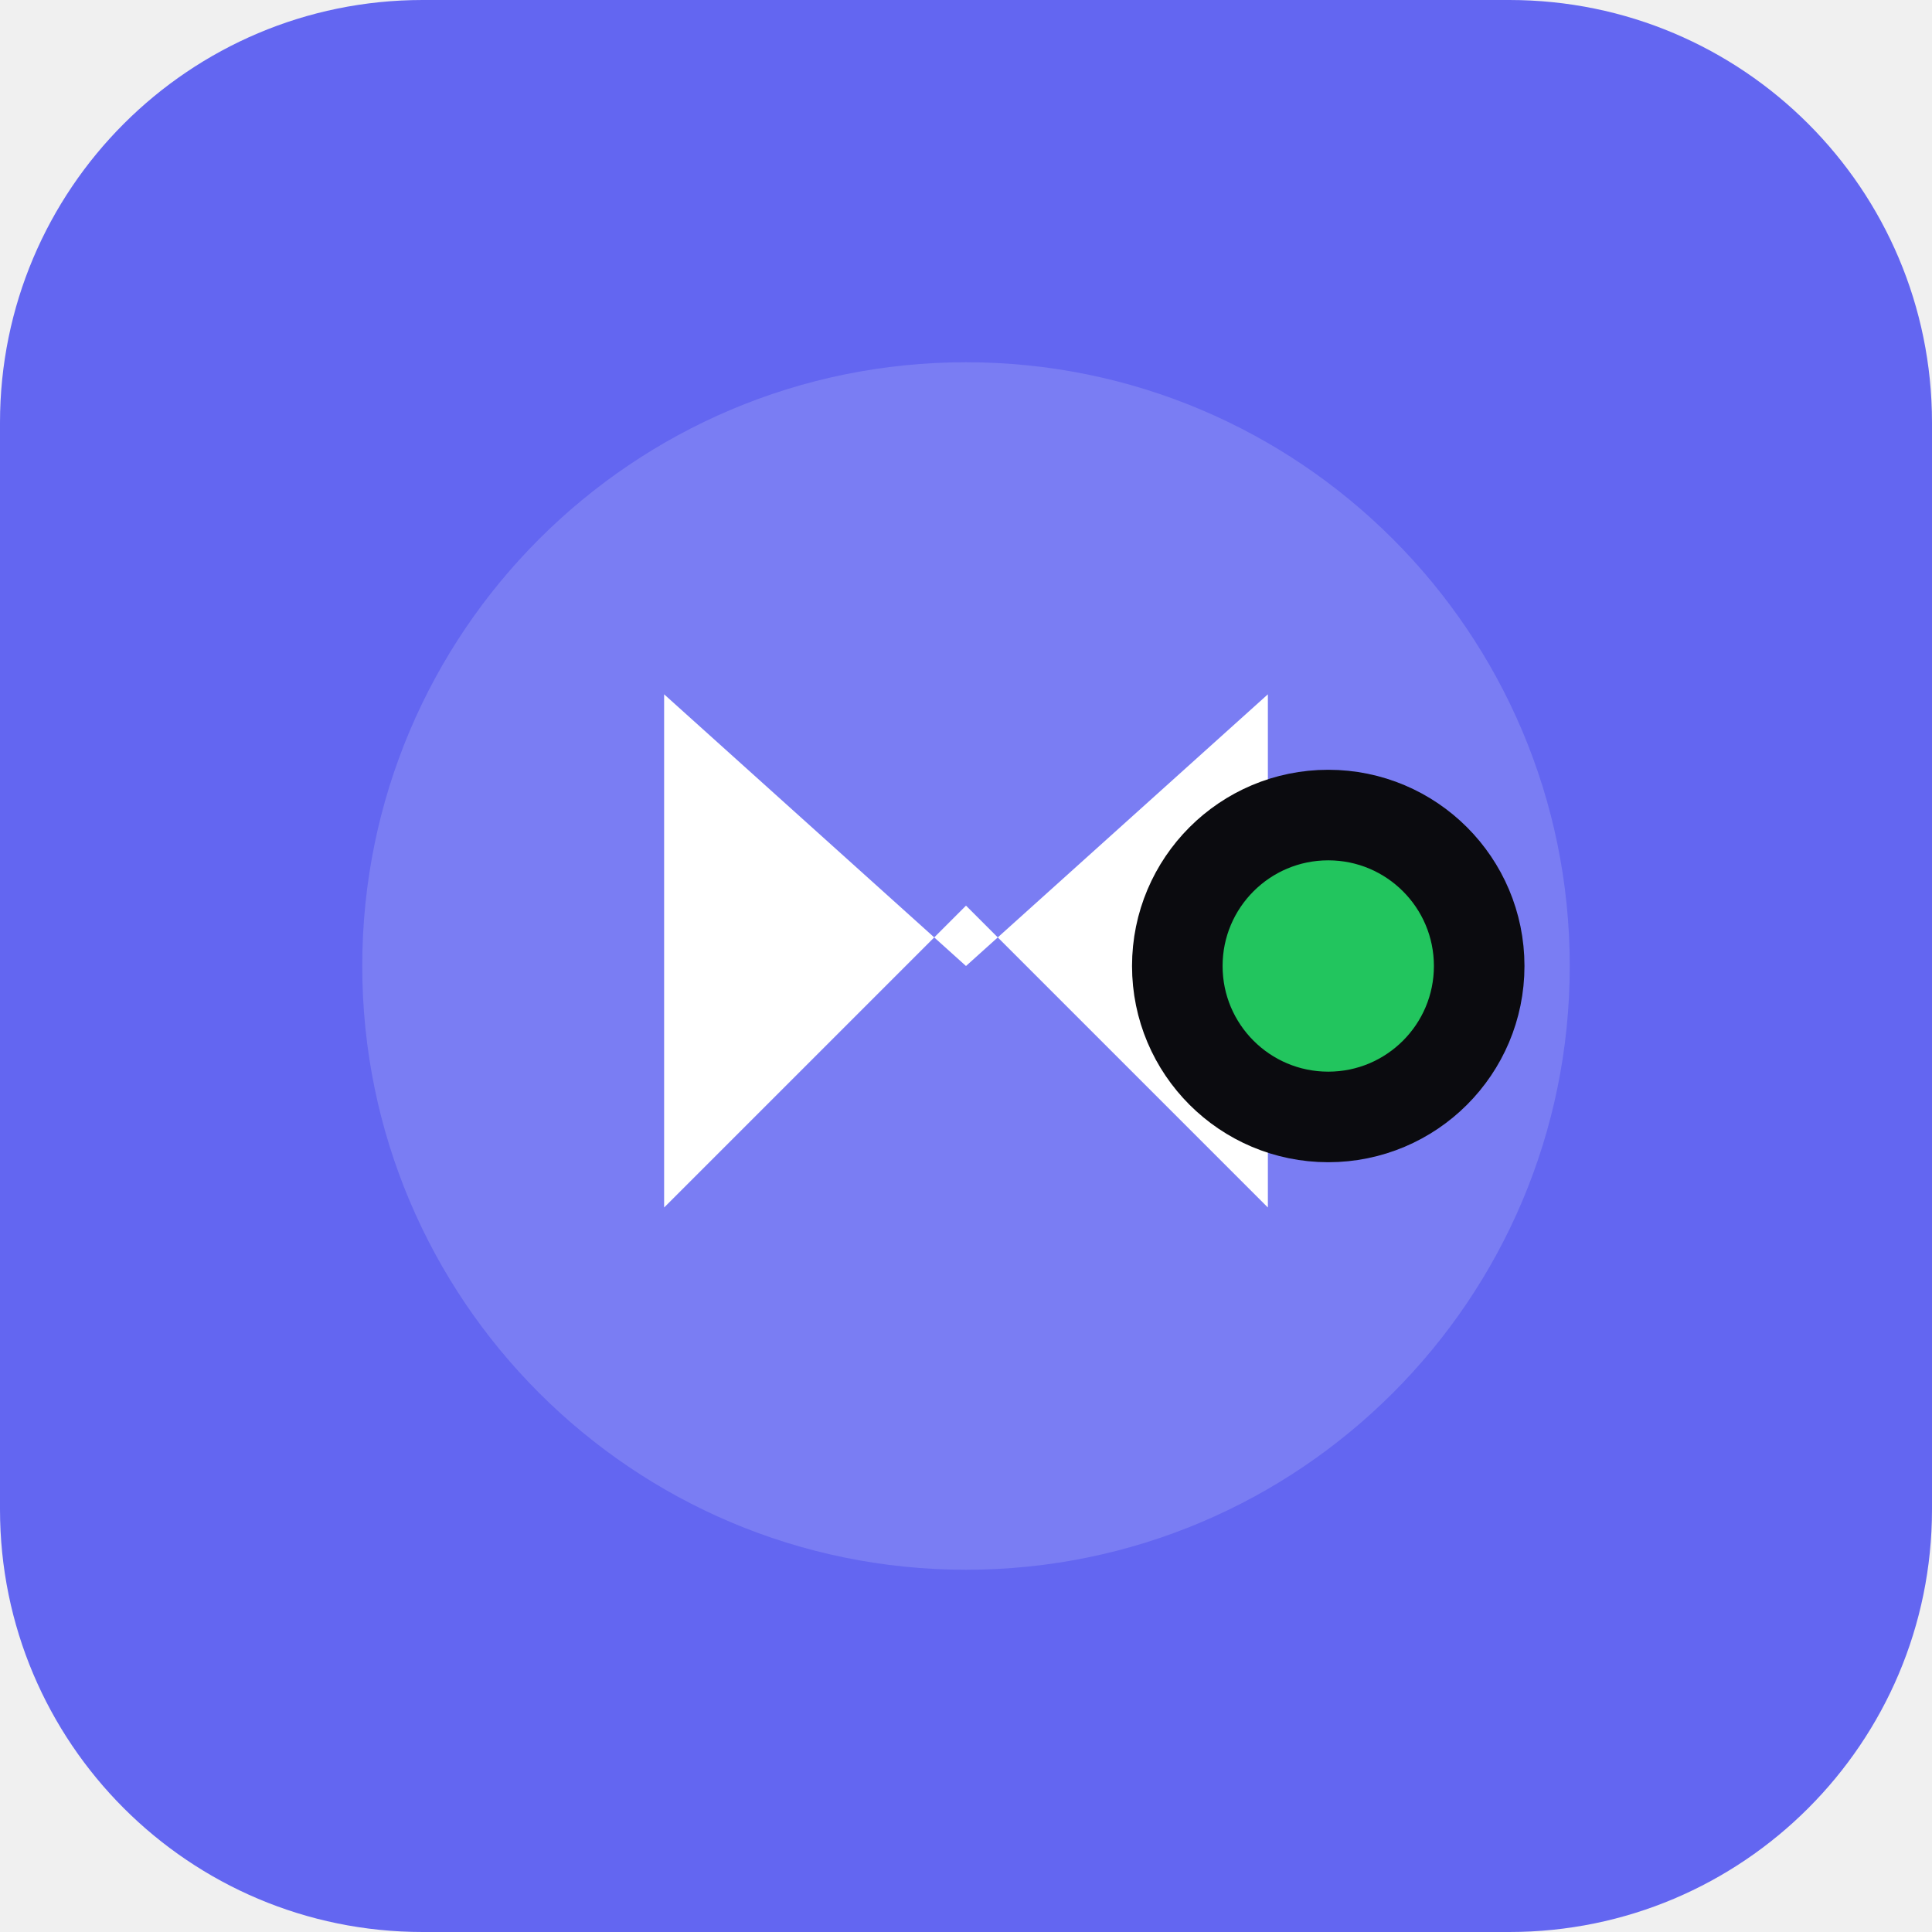
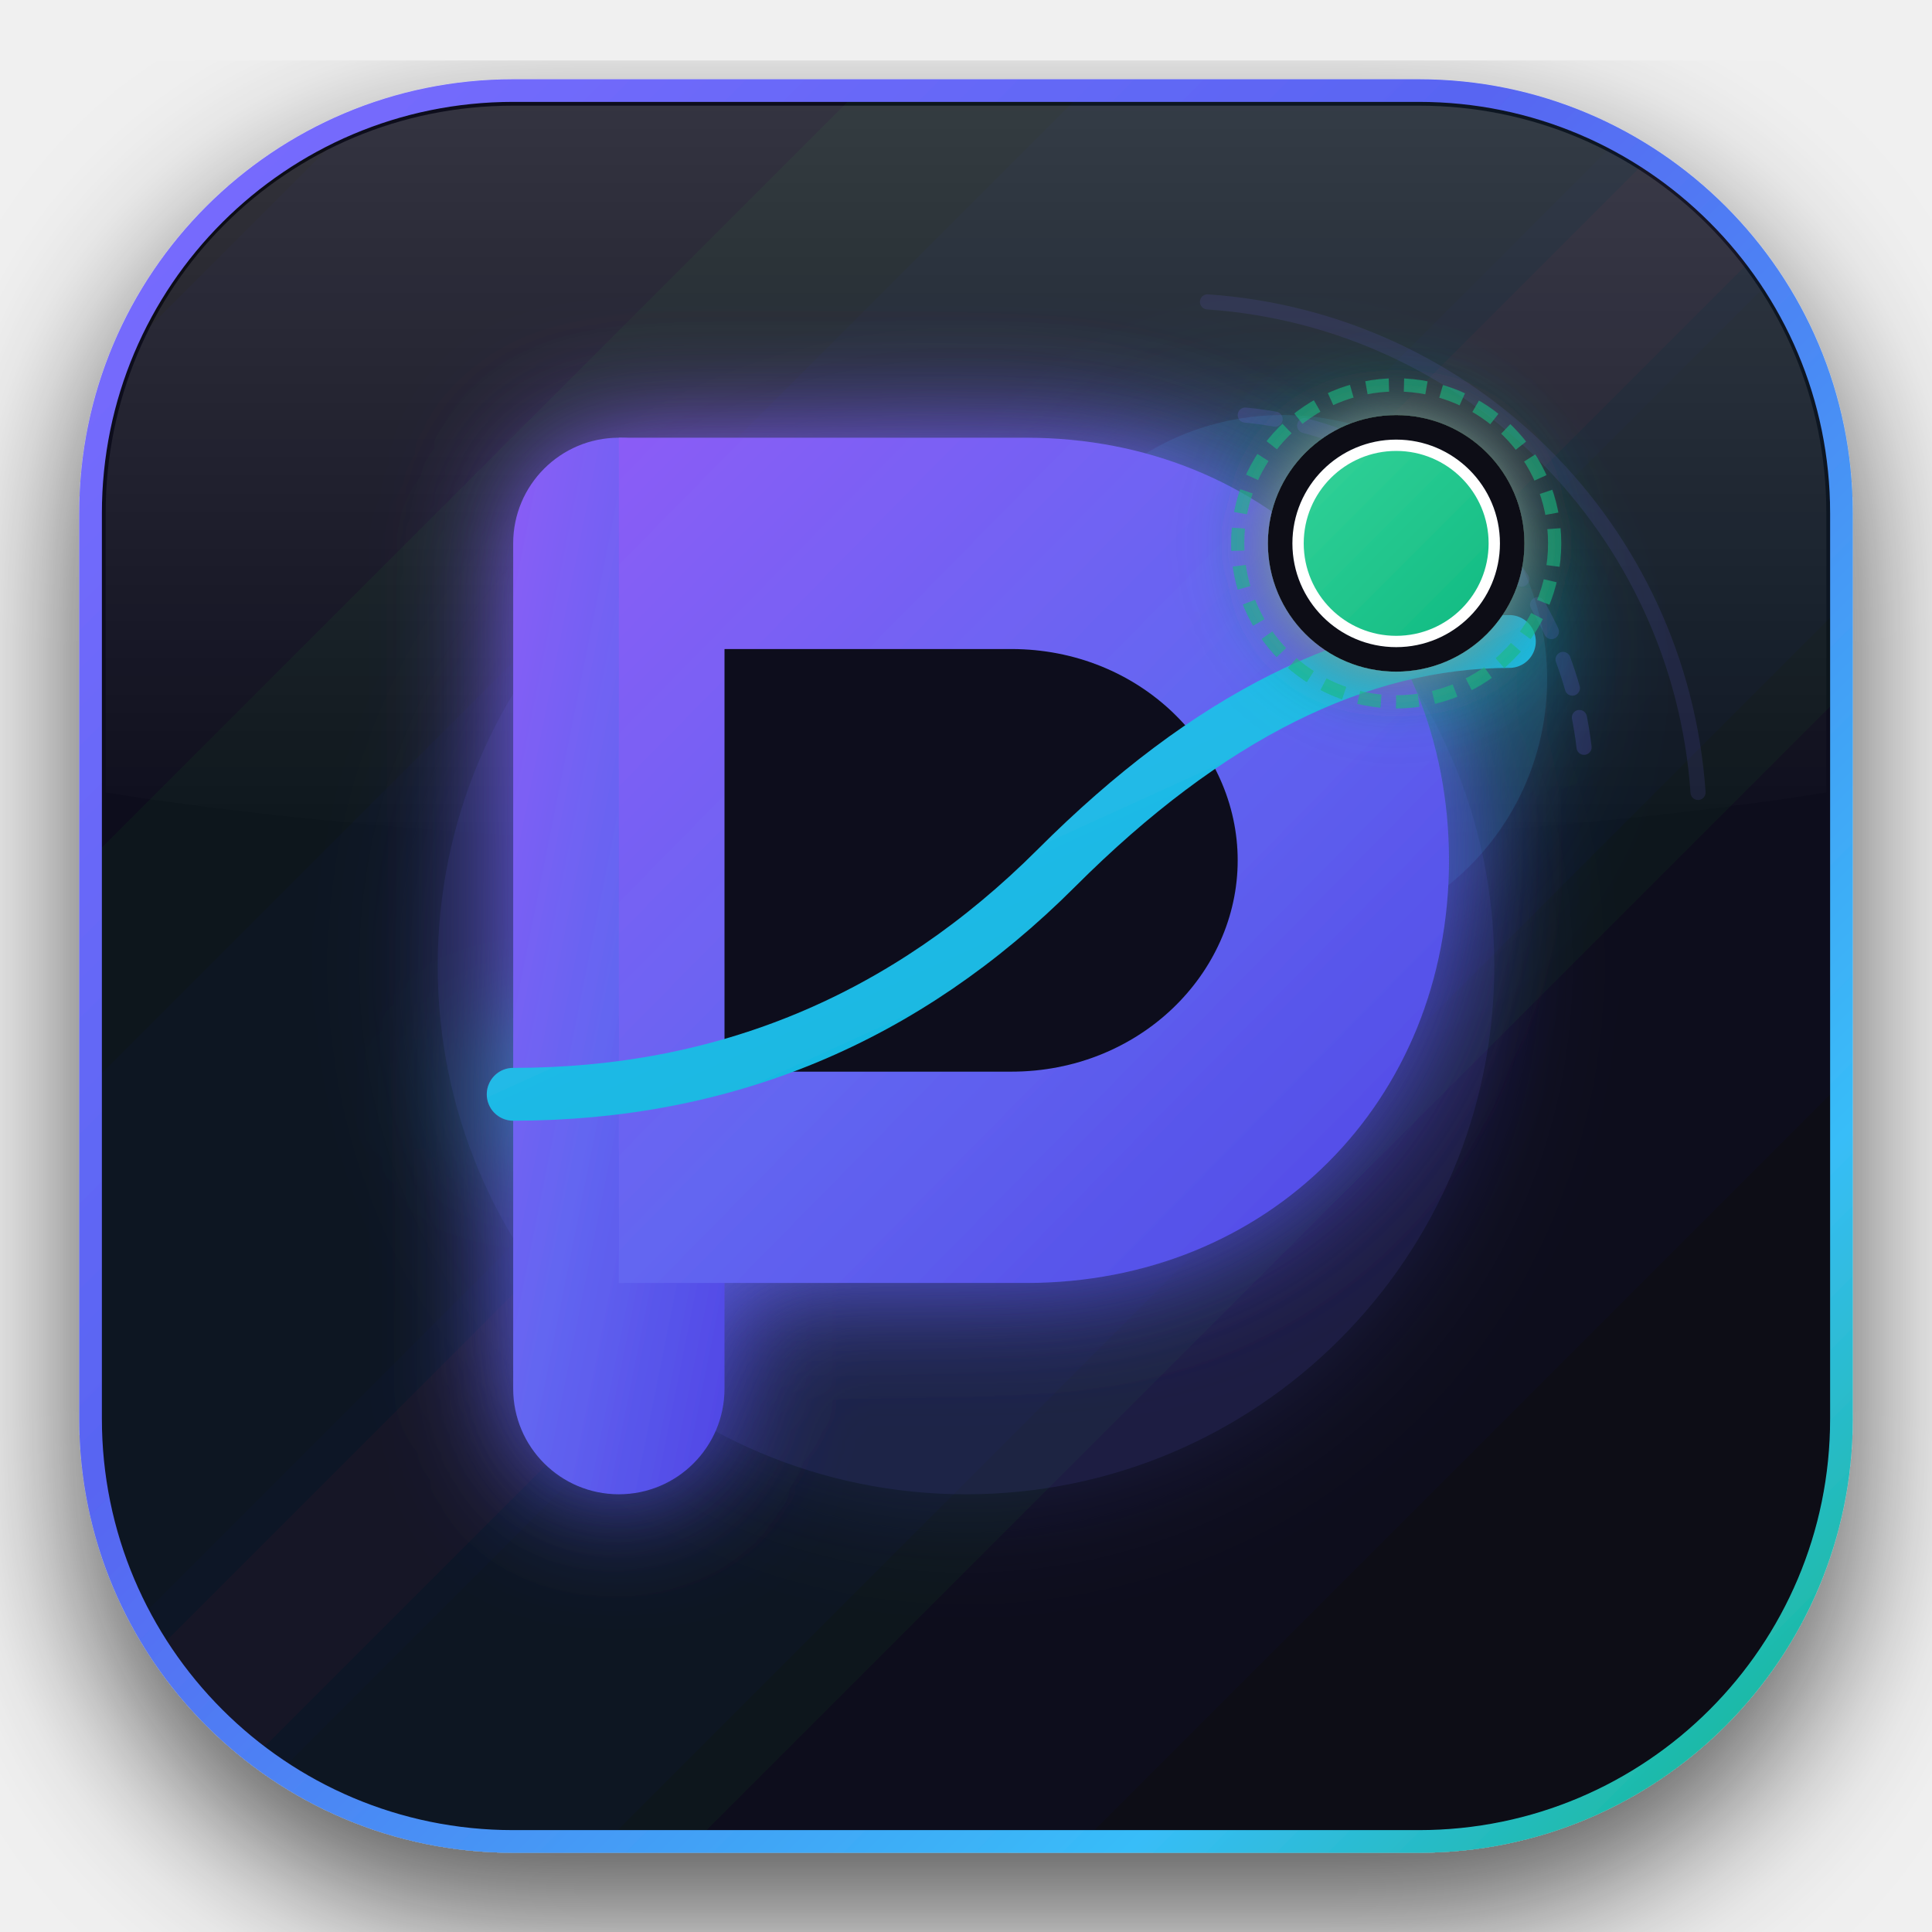
- <svg xmlns="http://www.w3.org/2000/svg" viewBox="0 0 32 32" fill="none">
-   <rect width="32" height="32" rx="7" fill="#6366f1" />
-   <circle cx="16" cy="16" r="10" fill="white" fill-opacity="0.15" />
-   <path d="M11 20V11.5L16 16L21 11.5V20L16 15L11 20Z" fill="white" />
-   <circle cx="22" cy="16" r="2.5" fill="#22c55e" stroke="#0b0b0f" stroke-width="1.5" />
+ <svg xmlns="http://www.w3.org/2000/svg" viewBox="0 0 512 512" width="512" height="512">
+   <defs>
+     <linearGradient id="bgGrad" x1="0%" y1="0%" x2="100%" y2="100%">
+       <stop offset="0%" stop-color="#0b0e17" />
+       <stop offset="50%" stop-color="#121626" />
+       <stop offset="100%" stop-color="#070910" />
+     </linearGradient>
+     <linearGradient id="borderGrad" x1="0%" y1="0%" x2="100%" y2="100%">
+       <stop offset="0%" stop-color="#7c6cff" />
+       <stop offset="40%" stop-color="#5865f2" />
+       <stop offset="80%" stop-color="#38bdf8" />
+       <stop offset="100%" stop-color="#10b981" />
+     </linearGradient>
+     <linearGradient id="primaryShapeGrad" x1="0%" y1="0%" x2="100%" y2="100%">
+       <stop offset="0%" stop-color="#8b5cf6" />
+       <stop offset="50%" stop-color="#6366f1" />
+       <stop offset="100%" stop-color="#4f46e5" />
+     </linearGradient>
+     <linearGradient id="accentGlow" x1="0%" y1="0%" x2="100%" y2="100%">
+       <stop offset="0%" stop-color="#38bdf8" />
+       <stop offset="100%" stop-color="#06b6d4" />
+     </linearGradient>
+     <linearGradient id="liveBeacon" x1="0%" y1="0%" x2="100%" y2="100%">
+       <stop offset="0%" stop-color="#34d399" />
+       <stop offset="100%" stop-color="#10b981" />
+     </linearGradient>
+     <linearGradient id="glassGloss" x1="0%" y1="0%" x2="0%" y2="100%">
+       <stop offset="0%" stop-color="#ffffff" stop-opacity="0.16" />
+       <stop offset="100%" stop-color="#ffffff" stop-opacity="0" />
+     </linearGradient>
+     <filter id="coreGlow" x="-30%" y="-30%" width="160%" height="160%">
+       <feGaussianBlur stdDeviation="16" result="blur" />
+       <feComposite in="SourceGraphic" in2="blur" operator="over" />
+     </filter>
+     <filter id="beaconGlow" x="-50%" y="-50%" width="200%" height="200%">
+       <feGaussianBlur stdDeviation="8" result="blur" />
+       <feComposite in="SourceGraphic" in2="blur" operator="over" />
+     </filter>
+     <filter id="shadowFilter" x="-10%" y="-10%" width="120%" height="120%">
+       <feDropShadow dx="0" dy="16" stdDeviation="20" flood-color="#000000" flood-opacity="0.65" />
+     </filter>
+   </defs>
+   <rect x="24" y="24" width="464" height="464" rx="112" fill="url(#bgGrad)" stroke="url(#borderGrad)" stroke-width="6" filter="url(#shadowFilter)" />
+   <path d="M 28 136 C 28 76 76 28 136 28 L 376 28 C 436 28 484 76 484 136 L 484 210 C 360 230 152 230 28 210 Z" fill="url(#glassGloss)" />
+   <circle cx="256" cy="256" r="140" fill="#6366f1" opacity="0.18" filter="url(#coreGlow)" />
+   <circle cx="340" cy="180" r="70" fill="#38bdf8" opacity="0.22" filter="url(#coreGlow)" />
+   <g opacity="0.45" stroke="#7c6cff" stroke-width="4" fill="none" stroke-linecap="round">
+     <path d="M 330 110 A 100 100 0 0 1 420 200" stroke-dasharray="8 8" opacity="0.4" />
+     <path d="M 320 80 A 140 140 0 0 1 450 210" opacity="0.25" />
+   </g>
+   <g filter="url(#coreGlow)">
+     <rect x="136" y="116" width="56" height="280" rx="28" fill="url(#primaryShapeGrad)" />
+     <path d="M 164 116 L 272 116 C 336 116 384 164 384 228 C 384 292 336 340 272 340 L 164 340 Z" fill="url(#primaryShapeGrad)" />
+     <path d="M 192 172 L 268 172 C 302 172 328 198 328 228 C 328 258 302 284 268 284 L 192 284 Z" fill="#0c101c" />
+     <path d="M 136 290 Q 220 290 280 230 T 400 170" fill="none" stroke="url(#accentGlow)" stroke-width="14" stroke-linecap="round" />
+   </g>
+   <g filter="url(#beaconGlow)">
+     <circle cx="370" cy="144" r="34" fill="#0b0e17" />
+     <circle cx="370" cy="144" r="26" fill="url(#liveBeacon)" stroke="#ffffff" stroke-width="3" />
+     <circle cx="370" cy="144" r="42" fill="none" stroke="#10b981" stroke-width="3.5" opacity="0.6" stroke-dasharray="6 4" />
+   </g>
</svg>
